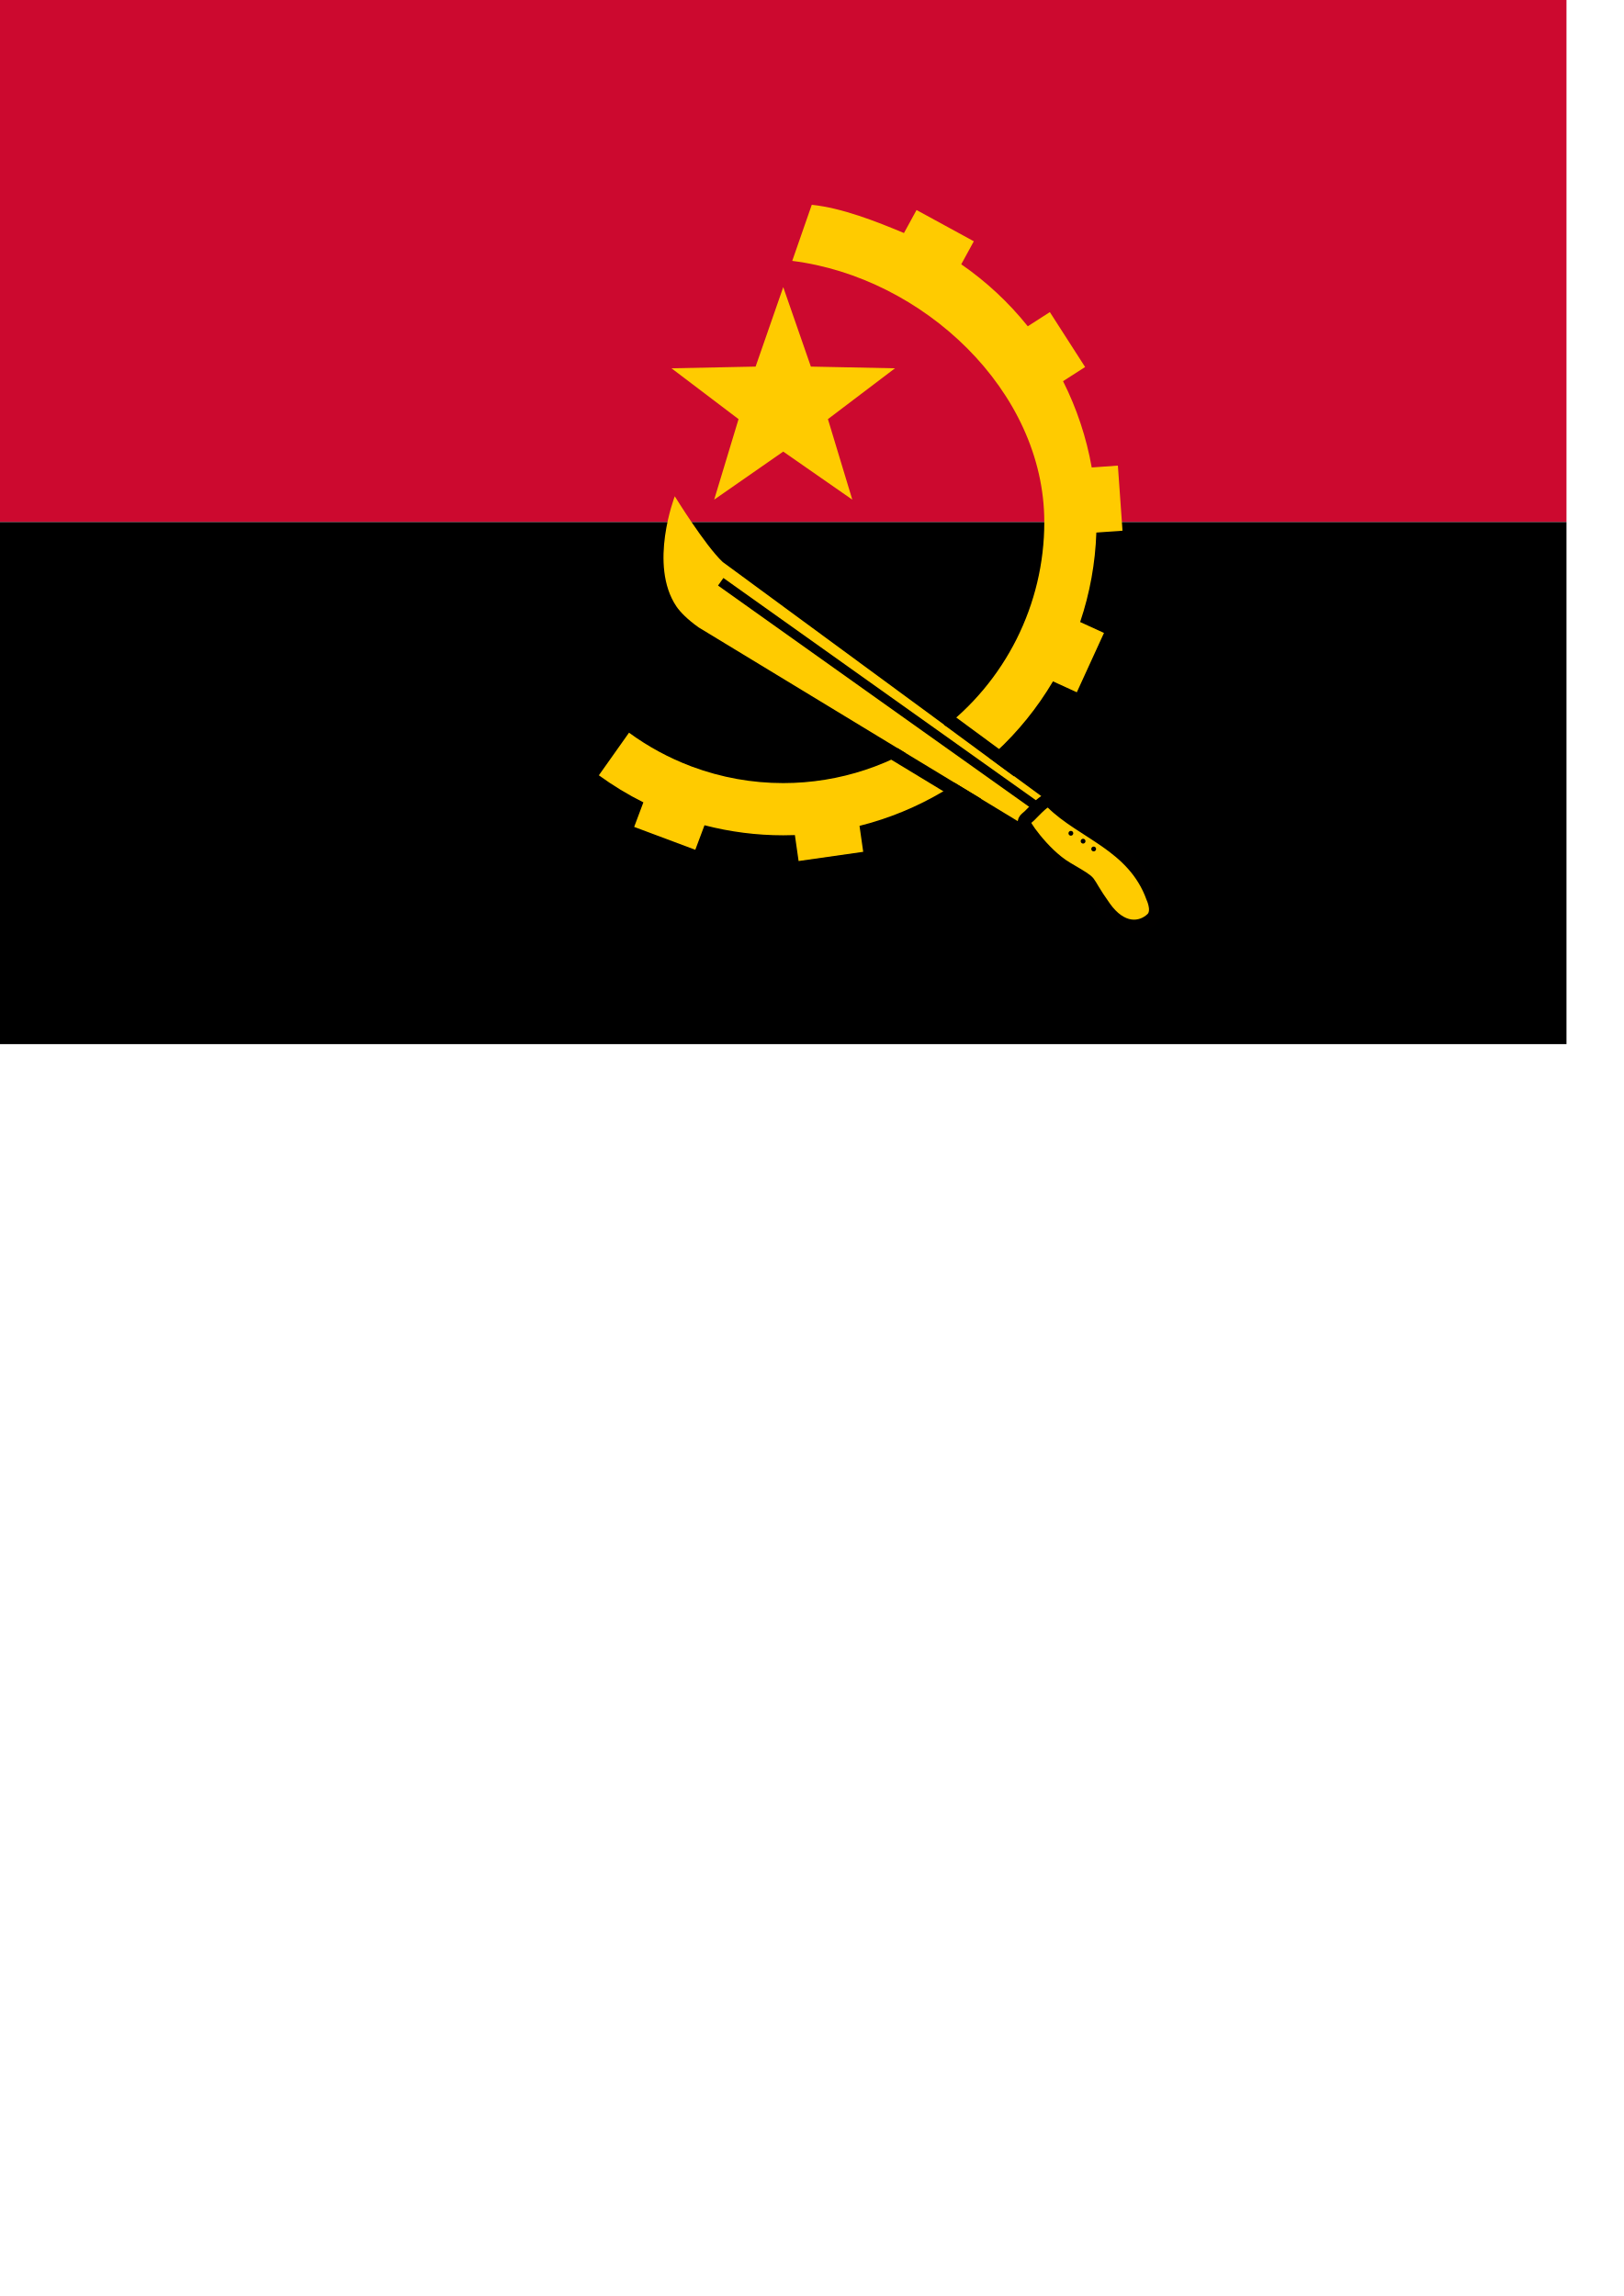
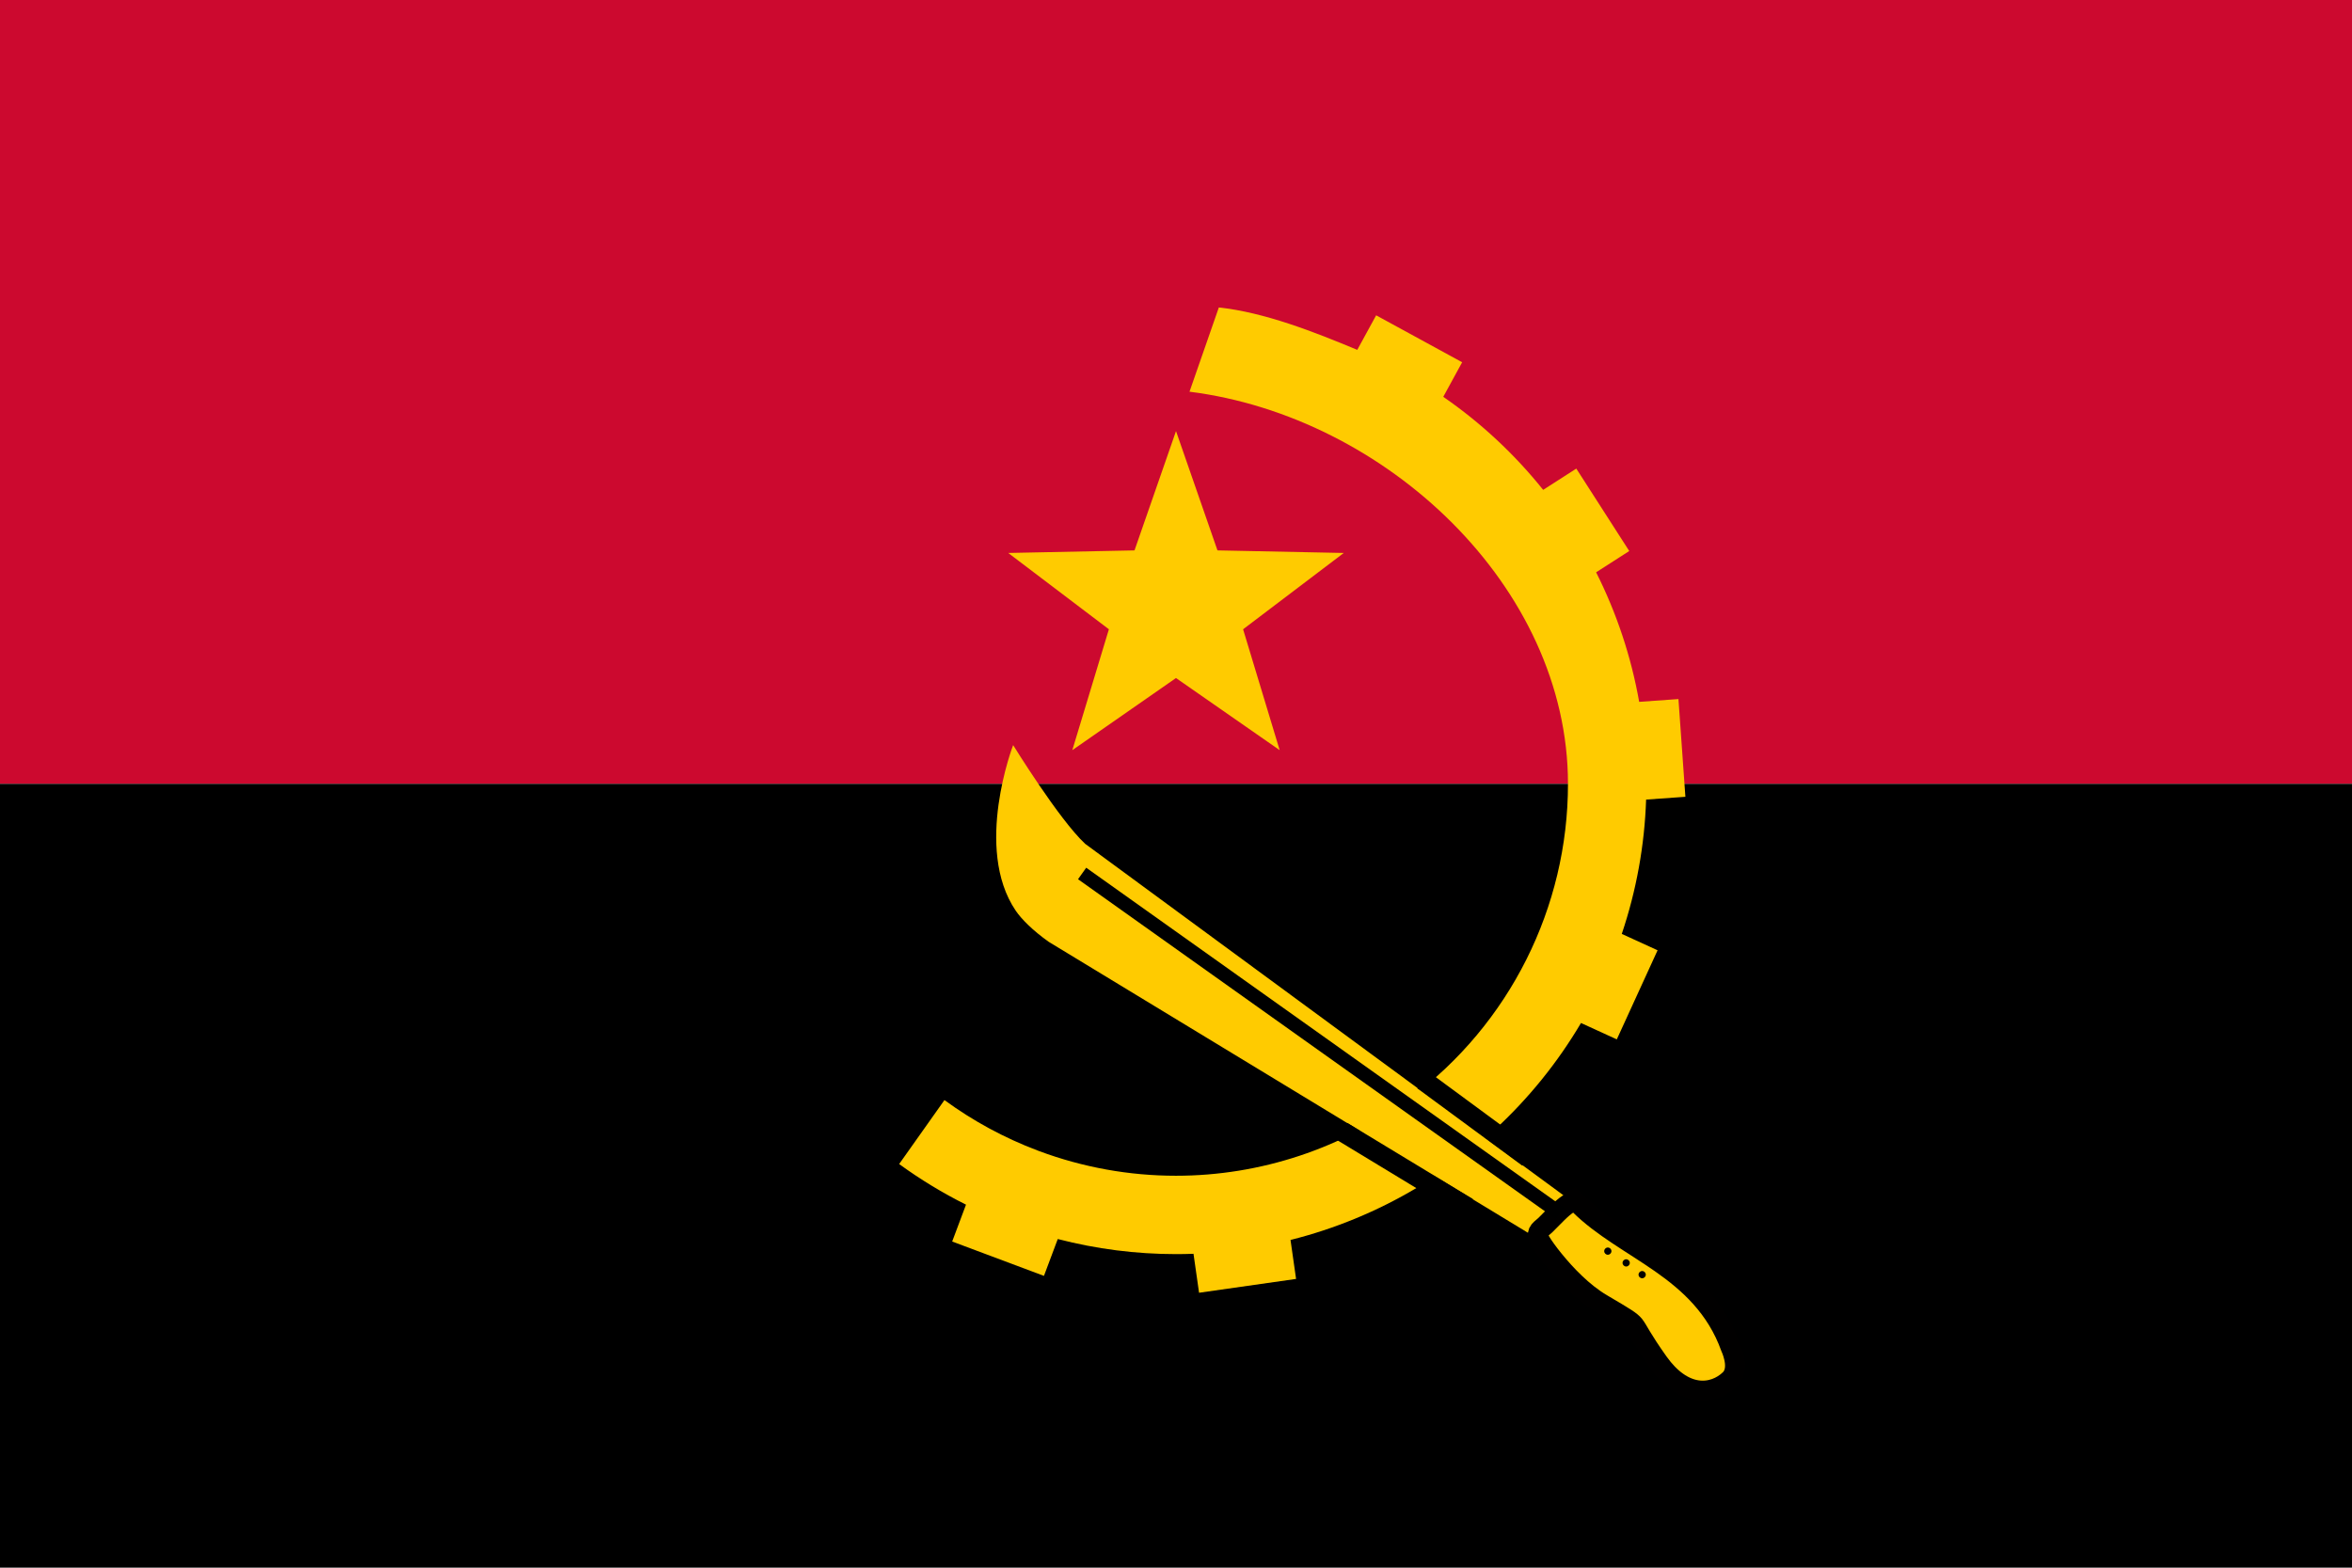
- <svg xmlns="http://www.w3.org/2000/svg" width="210mm" height="297mm" version="1.1" viewBox="0 0 210 297">
-   <g stroke-width="3.78">
-     <path transform="scale(.26458)" d="m0 0v255.24h382.87 382.87v-255.24h-191.43-191.44-191.43-191.44z" fill="#cc092f" />
-     <path transform="scale(.26458)" d="m0 255.24v255.24h382.87 382.87v-255.24h-191.43-191.44-191.43-191.44z" />
+ <svg xmlns="http://www.w3.org/2000/svg" width="200mm" height="133.33mm" version="1.1" viewBox="0 0 200 133.33">
+   <g transform="scale(.98717)">
+     <path transform="scale(.26458)" d="m0 0v255.24h765.74v-255.24h-574.3z" fill="#cc092f" stroke-width="3.878" />
+     <path transform="scale(.26458)" d="m0 255.24v255.24h765.74v-255.24h-574.3z" stroke-width="3.829" />
  </g>
-   <g fill="#ffcb00">
-     <path d="m101.3 37.142 3.572 10.278 10.878 0.222-8.671 6.574 3.151 10.415-8.931-6.215-8.931 6.215 3.151-10.415-8.671-6.574 10.878-0.222z" />
-     <path d="m118.54 27.167-1.626 2.976c-3.637-1.519-8.005-3.242-11.925-3.652l-2.526 7.256c16.883 2.127 32.601 16.769 32.601 33.785 0 10.66-5.034 20.693-13.578 27.067-5.832 4.35-12.912 6.699-20.188 6.699-4.02-4e-5 -8.007-0.718-11.775-2.12l-0.069-0.026-0.087-0.033c-2.855-1.078-5.55-2.539-8.013-4.341l-3.902 5.512c1.819 1.324 3.745 2.494 5.758 3.499l-1.19 3.176 7.905 2.961 1.19-3.176c3.325 0.863 6.747 1.3 10.183 1.3 0.503 2e-5 1.006-9e-3 1.509-0.028l0.479 3.357 8.357-1.191-0.479-3.358c3.822-0.96 7.485-2.472 10.871-4.489l6.763-5.052c2.894-2.675 5.383-5.758 7.388-9.151l3.084 1.411 3.513-7.676-3.084-1.411c1.258-3.735 1.964-7.634 2.096-11.573l3.383-0.24-0.299-4.21-0.299-4.21-3.383 0.24c-0.687-3.881-1.936-7.641-3.709-11.161l2.854-1.833-4.561-7.103-2.854 1.833c-2.463-3.076-5.362-5.777-8.605-8.017l1.626-2.977-3.704-2.023z" />
-     <g transform="scale(.33766)">
-       <path d="m391.83 315.79s9.582-8.924 8.892-9.425l-123.89-91.056c-6.678-6.216-18.372-25.188-18.372-25.188s-10.137 26.297 0.645 42.23c1.428 2.111 4.325 5.053 8.454 7.978l124.27 75.461" color="#000000" color-rendering="auto" dominant-baseline="auto" fill="#ffcb00" image-rendering="auto" shape-rendering="auto" solid-color="#000000" stop-color="#000000" style="font-feature-settings:normal;font-variant-alternates:normal;font-variant-caps:normal;font-variant-east-asian:normal;font-variant-ligatures:normal;font-variant-numeric:normal;font-variant-position:normal;font-variation-settings:normal;inline-size:0;isolation:auto;mix-blend-mode:normal;shape-margin:0;shape-padding:0;text-decoration-color:#000000;text-decoration-line:none;text-decoration-style:solid;text-indent:0;text-orientation:mixed;text-transform:none;white-space:normal" />
+   <g transform="scale(.98717)" fill="#ffcb00">
+     <g stroke-width="1.013">
+       <path d="m101.3 37.142 3.572 10.278 10.878 0.222-8.671 6.574 3.151 10.415-8.931-6.215-8.931 6.215 3.151-10.415-8.671-6.574 10.878-0.222z" />
+       <path d="m118.54 27.167-1.626 2.976c-3.637-1.519-8.005-3.242-11.925-3.652l-2.526 7.256c16.883 2.127 32.601 16.769 32.601 33.785 0 10.66-5.034 20.693-13.578 27.067-5.832 4.35-12.912 6.699-20.188 6.699-4.02-4e-5 -8.007-0.718-11.775-2.12l-0.069-0.026-0.087-0.033c-2.855-1.078-5.55-2.539-8.013-4.341l-3.902 5.512c1.819 1.324 3.745 2.494 5.758 3.499l-1.19 3.176 7.905 2.961 1.19-3.176c3.325 0.863 6.747 1.3 10.183 1.3 0.503 2e-5 1.006-9e-3 1.509-0.028l0.479 3.357 8.357-1.191-0.479-3.358c3.822-0.96 7.485-2.472 10.871-4.489l6.763-5.052c2.894-2.675 5.383-5.758 7.388-9.151l3.084 1.411 3.513-7.676-3.084-1.411c1.258-3.735 1.964-7.634 2.096-11.573l3.383-0.24-0.299-4.21-0.299-4.21-3.383 0.24c-0.687-3.881-1.936-7.641-3.709-11.161l2.854-1.833-4.561-7.103-2.854 1.833c-2.463-3.076-5.362-5.777-8.605-8.017l1.626-2.977-3.704-2.023z" />
+       <g transform="scale(.33766)">
+         <path d="m391.83 315.79s9.582-8.924 8.892-9.425l-123.89-91.056c-6.678-6.216-18.372-25.188-18.372-25.188s-10.137 26.297 0.645 42.23c1.428 2.111 4.325 5.053 8.454 7.978l124.27 75.461" color="#000000" color-rendering="auto" dominant-baseline="auto" fill="#ffcb00" image-rendering="auto" shape-rendering="auto" solid-color="#000000" stop-color="#000000" stroke-width="1.026" style="font-feature-settings:normal;font-variant-alternates:normal;font-variant-caps:normal;font-variant-east-asian:normal;font-variant-ligatures:normal;font-variant-numeric:normal;font-variant-position:normal;font-variation-settings:normal;inline-size:0;isolation:auto;mix-blend-mode:normal;shape-margin:0;shape-padding:0;text-decoration-color:#000000;text-decoration-line:none;text-decoration-style:solid;text-indent:0;text-orientation:mixed;text-transform:none;white-space:normal" />
+       </g>
    </g>
-     <g transform="matrix(.33766 0 0 .33766 -7.8063 -10.551)" stroke="#010000" stroke-width="5.035">
-       <path d="m424.75 337.38-1.527 1.018c-2.026 1.357-3.582 3.205-5.891 5.461-0.876 0.778-1.503 1.197-1.76 1.769-0.303 0.742-0.108 1.118 0.197 1.741 0.125 0.264 0.266 0.515 0.434 0.795 0.671 1.12 1.8 2.703 3.305 4.555 3.01 3.703 7.414 8.364 12.27 11.219 5.981 3.516 7.375 4.347 8.266 5.459 0.891 1.112 1.877 3.471 6.154 9.469 3.098 4.344 6.513 6.601 9.855 7.107 3.342 0.506 6.349-0.807 8.365-2.762 0.924-0.896 1.233-2.049 1.303-2.998 0.07-0.949-0.062-1.802-0.232-2.559-0.329-1.466-0.845-2.57-0.879-2.643-3.65-10.123-10.553-16.388-17.816-21.461-7.288-5.09-14.953-9.14-20.738-14.877z" color="#000000" color-rendering="auto" dominant-baseline="auto" fill="#ffcb00" image-rendering="auto" shape-rendering="auto" solid-color="#000000" stop-color="#000000" stroke="#010000" stroke-width="5.035" style="font-feature-settings:normal;font-variant-alternates:normal;font-variant-caps:normal;font-variant-east-asian:normal;font-variant-ligatures:normal;font-variant-numeric:normal;font-variant-position:normal;font-variation-settings:normal;inline-size:0;isolation:auto;mix-blend-mode:normal;shape-margin:0;shape-padding:0;text-decoration-color:#000000;text-decoration-line:none;text-decoration-style:solid;text-indent:0;text-orientation:mixed;text-transform:none;white-space:normal" />
+     <g transform="matrix(.33766 0 0 .33766 -7.8063 -10.551)" stroke="#010000" stroke-width="5.1">
+       <path d="m424.75 337.38-1.527 1.018c-2.026 1.357-3.582 3.205-5.891 5.461-0.876 0.778-1.503 1.197-1.76 1.769-0.303 0.742-0.108 1.118 0.197 1.741 0.125 0.264 0.266 0.515 0.434 0.795 0.671 1.12 1.8 2.703 3.305 4.555 3.01 3.703 7.414 8.364 12.27 11.219 5.981 3.516 7.375 4.347 8.266 5.459 0.891 1.112 1.877 3.471 6.154 9.469 3.098 4.344 6.513 6.601 9.855 7.107 3.342 0.506 6.349-0.807 8.365-2.762 0.924-0.896 1.233-2.049 1.303-2.998 0.07-0.949-0.062-1.802-0.232-2.559-0.329-1.466-0.845-2.57-0.879-2.643-3.65-10.123-10.553-16.388-17.816-21.461-7.288-5.09-14.953-9.14-20.738-14.877z" color="#000000" color-rendering="auto" dominant-baseline="auto" fill="#ffcb00" image-rendering="auto" shape-rendering="auto" solid-color="#000000" stop-color="#000000" stroke="#010000" stroke-width="5.1" style="font-feature-settings:normal;font-variant-alternates:normal;font-variant-caps:normal;font-variant-east-asian:normal;font-variant-ligatures:normal;font-variant-numeric:normal;font-variant-position:normal;font-variation-settings:normal;inline-size:0;isolation:auto;mix-blend-mode:normal;shape-margin:0;shape-padding:0;text-decoration-color:#000000;text-decoration-line:none;text-decoration-style:solid;text-indent:0;text-orientation:mixed;text-transform:none;white-space:normal" />
    </g>
  </g>
-   <circle cx="138.5" cy="107.79" r=".312" />
-   <circle cx="140.08" cy="108.81" r=".312" />
-   <circle cx="141.45" cy="109.82" r=".312" />
-   <g fill="none" stroke="#000">
-     <path d="m134.37 104.53-41.157-29.275" stroke-width="1.2" />
-     <path d="m115.62 97.488 10.804 6.55" stroke-width="1.7" />
-     <path d="m122.59 93.07 9.056 6.669" stroke-width="1.7" />
+   <g>
+     <circle cx="136.72" cy="106.41" r=".308" />
+     <circle cx="138.28" cy="107.41" r=".308" />
+     <circle cx="139.64" cy="108.41" r=".308" />
+   </g>
+   <g transform="scale(.98717)" fill="none" stroke="#000">
+     <path d="m134.37 104.53-41.157-29.275" stroke-width="1.216" />
+     <path d="m115.62 97.488 10.804 6.55" stroke-width="1.722" />
+     <path d="m122.59 93.07 9.056 6.669" stroke-width="1.722" />
  </g>
</svg>
